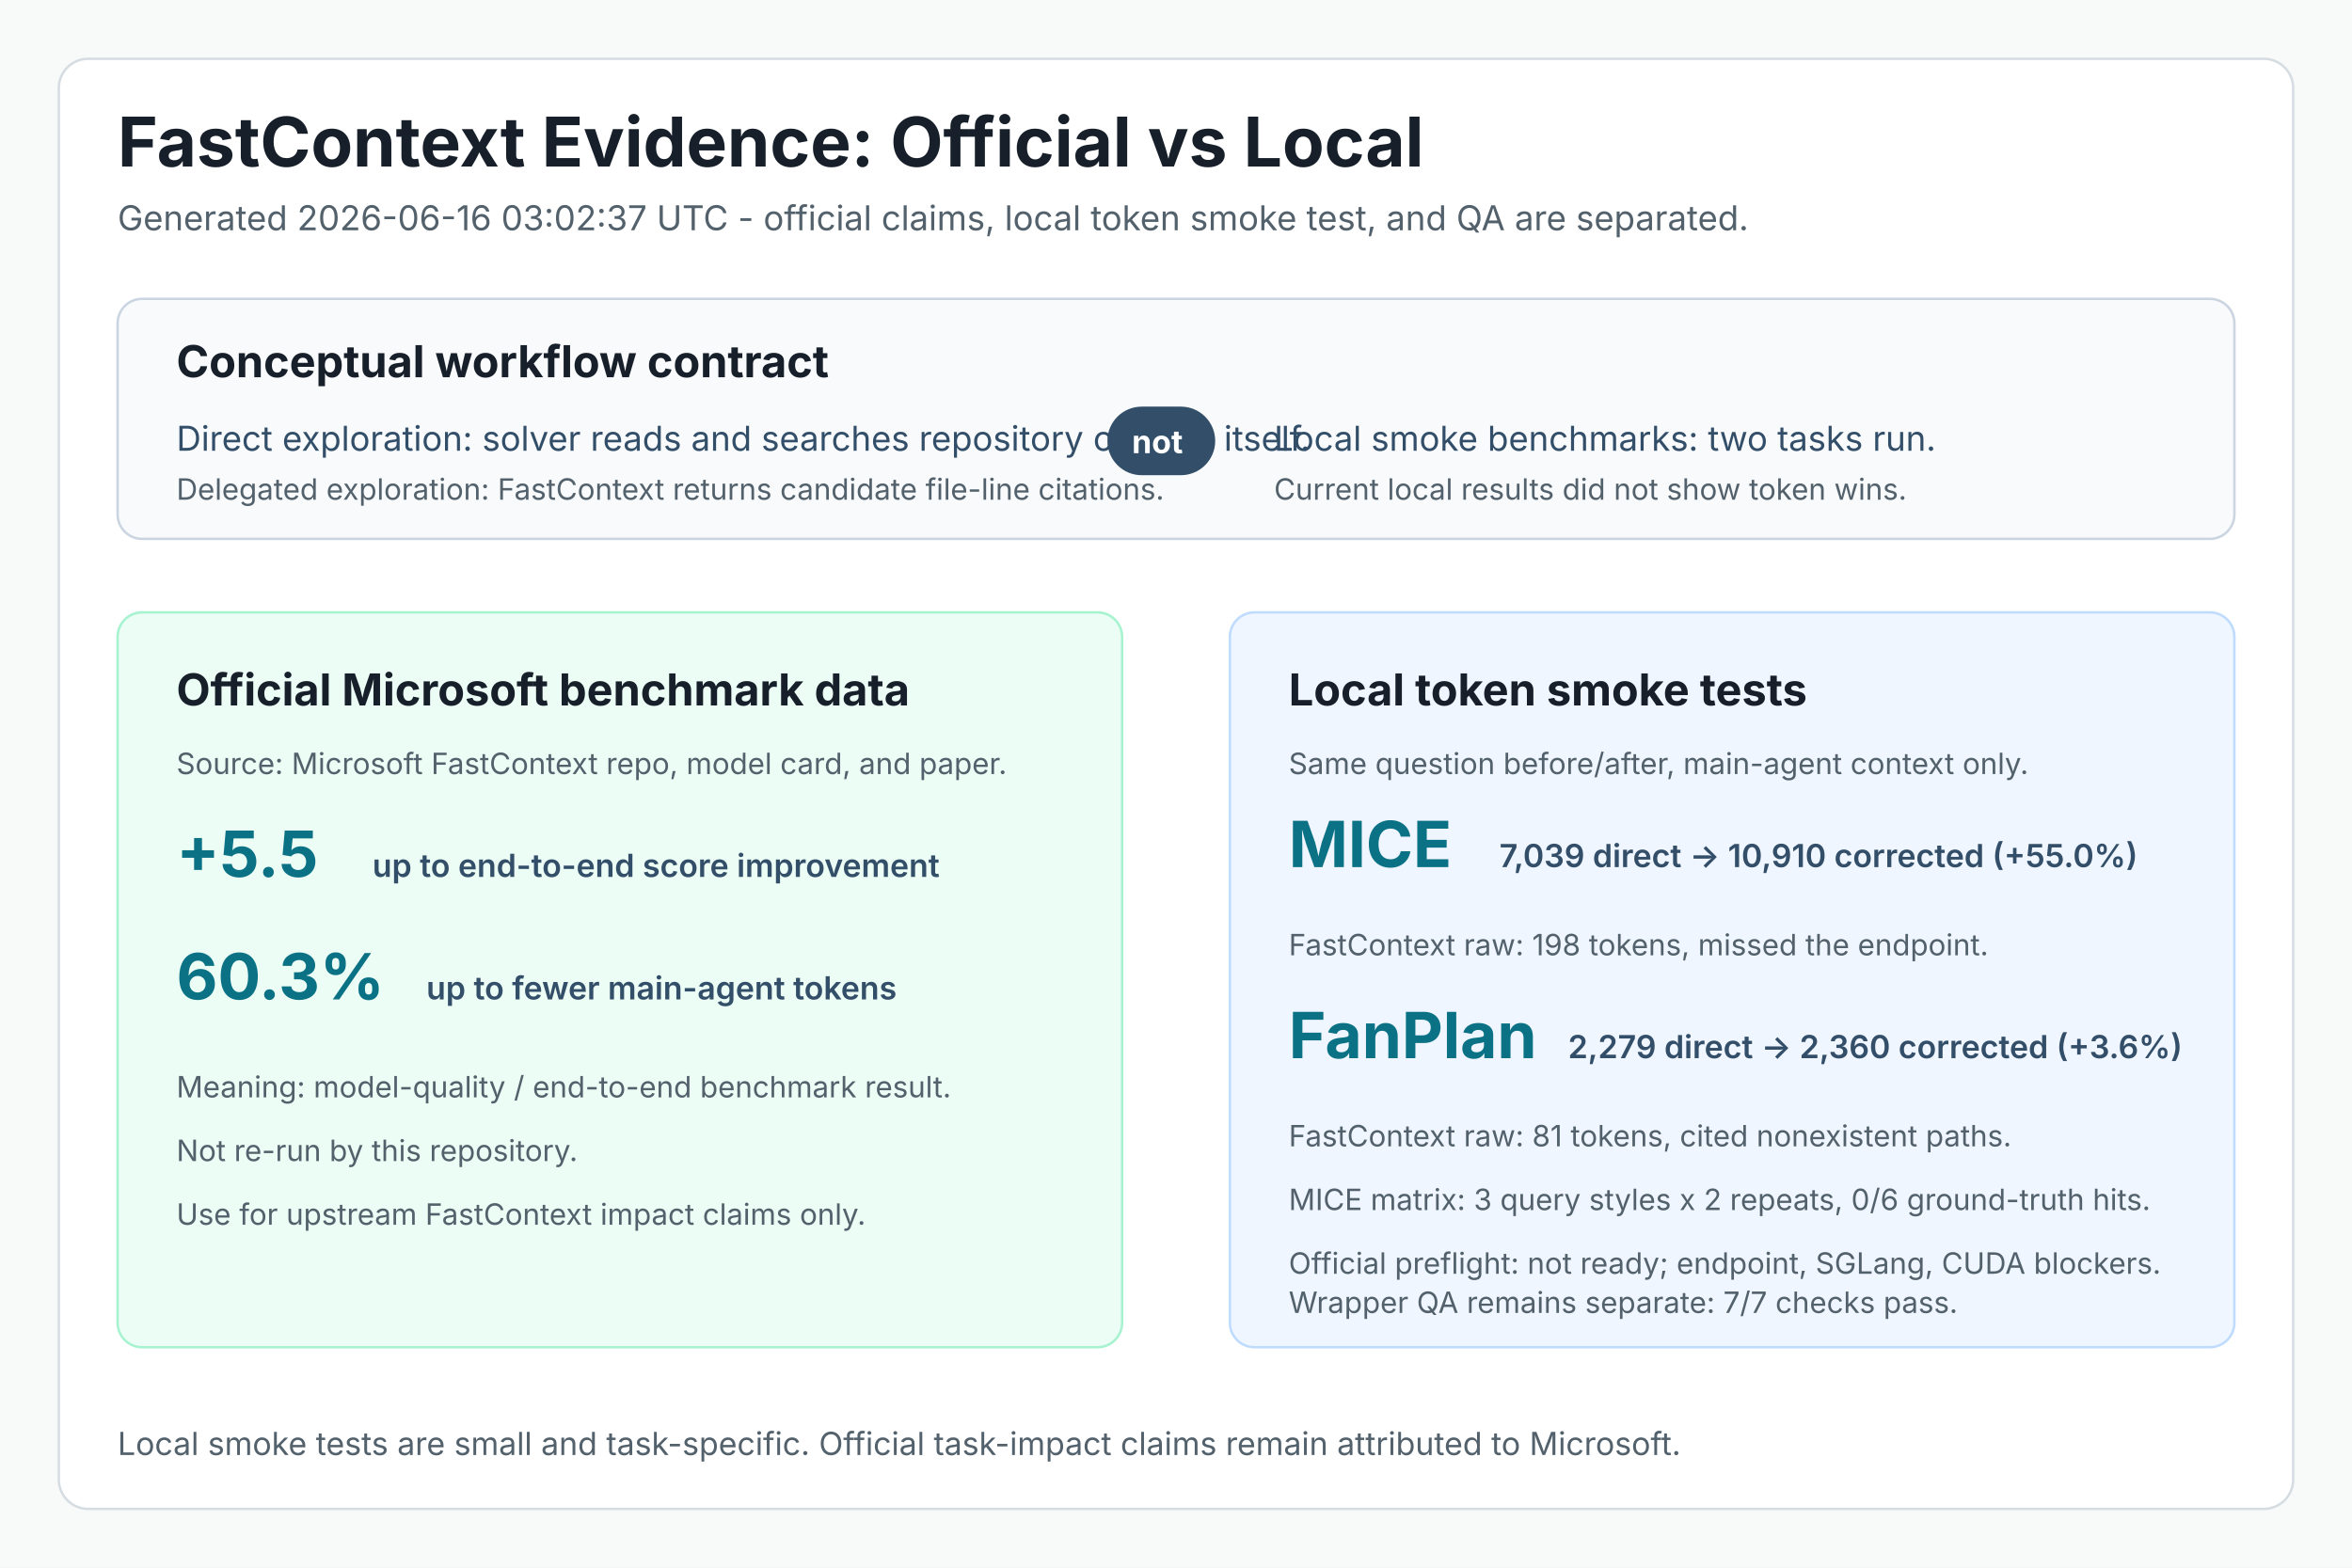
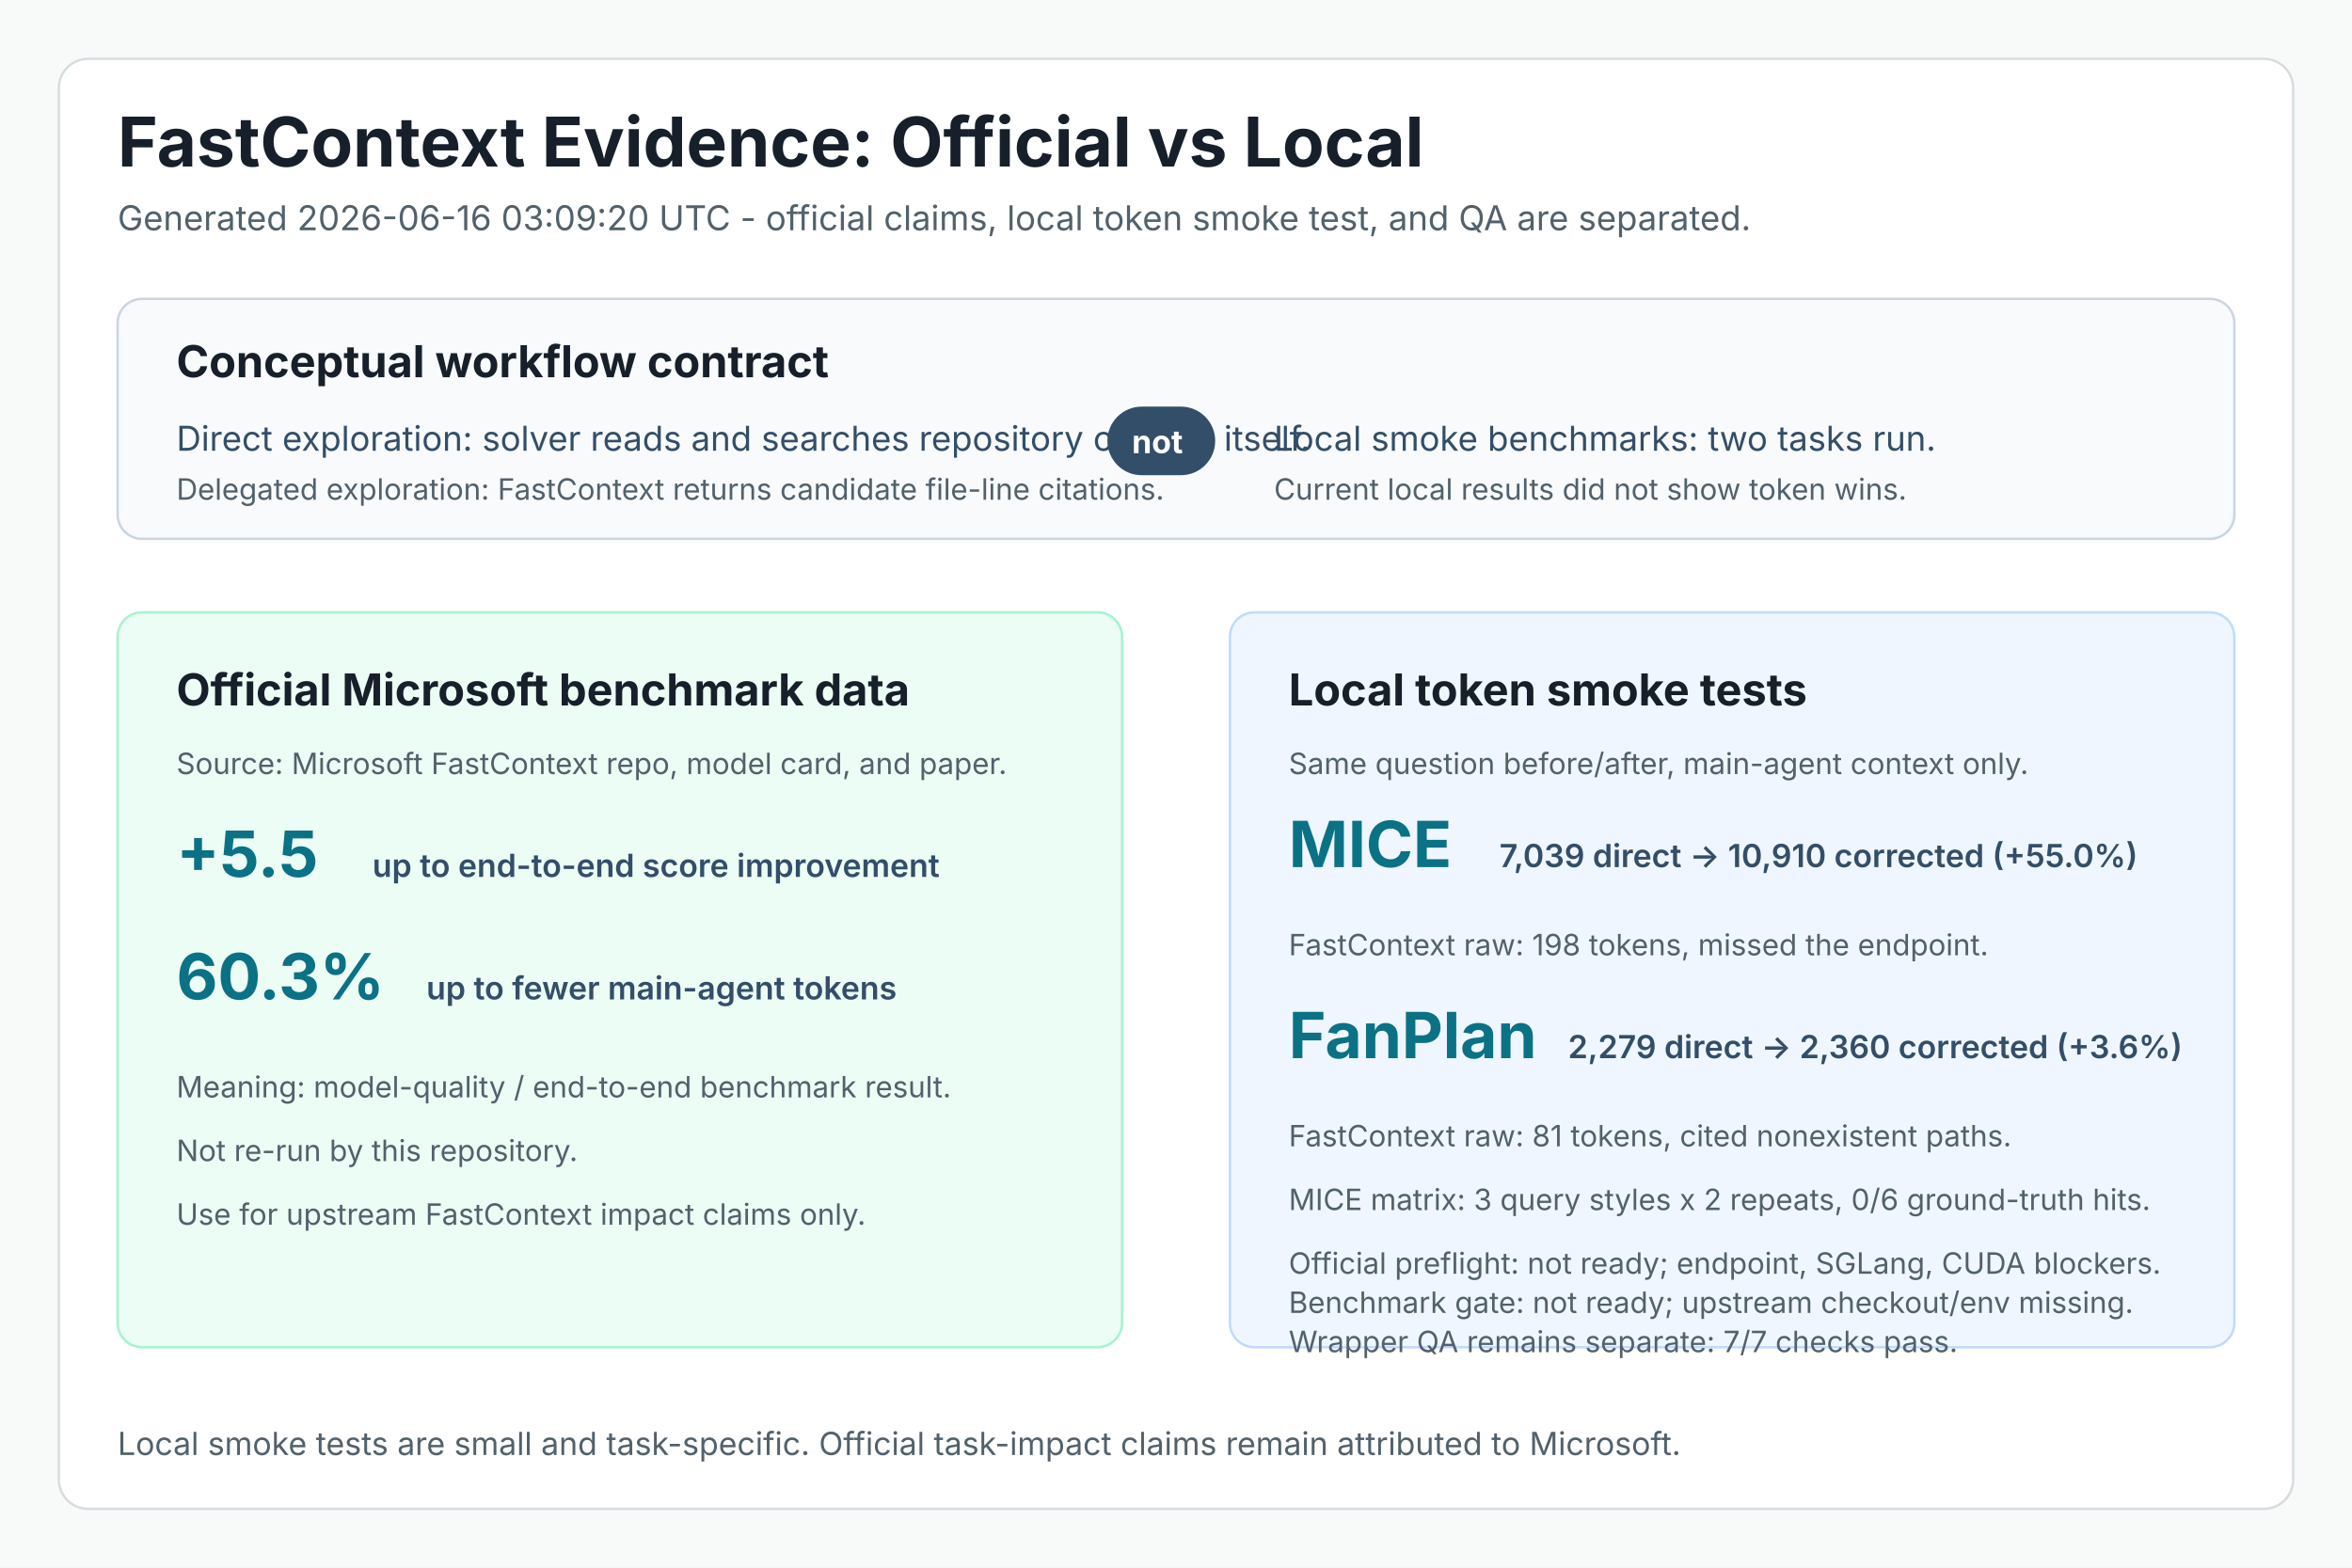
<svg xmlns="http://www.w3.org/2000/svg" width="960" height="640" viewBox="0 0 960 640" role="img" aria-labelledby="title desc">
  <style>
    .title { font: 700 28px -apple-system, BlinkMacSystemFont, "Segoe UI", sans-serif; fill: #17202a; }
    .subtitle { font: 400 14px -apple-system, BlinkMacSystemFont, "Segoe UI", sans-serif; fill: #52616b; }
    .card-title { font: 700 18px -apple-system, BlinkMacSystemFont, "Segoe UI", sans-serif; fill: #17202a; }
    .label { font: 600 15px -apple-system, BlinkMacSystemFont, "Segoe UI", sans-serif; fill: #1f2933; }
    .body { font: 400 14px -apple-system, BlinkMacSystemFont, "Segoe UI", sans-serif; fill: #334e68; }
    .metric { font: 700 26px -apple-system, BlinkMacSystemFont, "Segoe UI", sans-serif; fill: #0b7285; }
    .metric-label { font: 600 13px -apple-system, BlinkMacSystemFont, "Segoe UI", sans-serif; fill: #334e68; }
    .pill { font: 700 13px -apple-system, BlinkMacSystemFont, "Segoe UI", sans-serif; fill: #ffffff; }
    .fine { font: 400 12px -apple-system, BlinkMacSystemFont, "Segoe UI", sans-serif; fill: #52616b; }
    .note { font: 400 13px -apple-system, BlinkMacSystemFont, "Segoe UI", sans-serif; fill: #52616b; }
  </style>
  <rect width="960" height="640" fill="#f8faf9" />
  <rect x="24" y="24" width="912" height="592" rx="12" fill="#ffffff" stroke="#d6dde2" />
  <text x="48" y="68" class="title">FastContext Evidence: Official vs Local</text>
-   <text x="48" y="94" class="subtitle">Generated 2026-06-16 03:02:37 UTC - official claims, local token smoke test, and QA are separated.</text>
+   <text x="48" y="94" class="subtitle">Generated 2026-06-16 03:09:20 UTC - official claims, local token smoke test, and QA are separated.</text>
  <rect x="48" y="122" width="864" height="98" rx="10" fill="#f8fafc" stroke="#cbd5e1" />
  <text x="72" y="154" class="card-title">Conceptual workflow contract</text>
  <text x="72" y="184" class="body">Direct exploration: solver reads and searches repository context itself.</text>
  <text x="72" y="204" class="fine">Delegated exploration: FastContext returns candidate file-line citations.</text>
  <rect x="452" y="166" width="44" height="28" rx="14" fill="#334e68" />
  <text x="462" y="185" class="pill">not</text>
  <text x="520" y="184" class="body">Local smoke benchmarks: two tasks run.</text>
  <text x="520" y="204" class="fine">Current local results did not show token wins.</text>
  <rect x="48" y="250" width="410" height="300" rx="10" fill="#ecfdf5" stroke="#a7f3d0" />
  <text x="72" y="288" class="card-title">Official Microsoft benchmark data</text>
  <text x="72" y="316" class="fine">Source: Microsoft FastContext repo, model card, and paper.</text>
  <text x="72" y="358" class="metric">+5.5</text>
  <text x="152" y="358" class="metric-label">up to end-to-end score improvement</text>
  <text x="72" y="408" class="metric">60.3%</text>
  <text x="174" y="408" class="metric-label">up to fewer main-agent tokens</text>
  <text x="72" y="448" class="fine">Meaning: model-quality / end-to-end benchmark result.</text>
  <text x="72" y="474" class="fine">Not re-run by this repository.</text>
  <text x="72" y="500" class="fine">Use for upstream FastContext impact claims only.</text>
  <rect x="502" y="250" width="410" height="300" rx="10" fill="#eff6ff" stroke="#bfdbfe" />
  <text x="526" y="288" class="card-title">Local token smoke tests</text>
  <text x="526" y="316" class="fine">Same question before/after, main-agent context only.</text>
  <text x="526" y="354" class="metric">MICE</text>
  <text x="612" y="354" class="metric-label">7,039 direct -&gt; 10,910 corrected (+55.0%)</text>
  <text x="526" y="390" class="fine">FastContext raw: 198 tokens, missed the endpoint.</text>
  <text x="526" y="432" class="metric">FanPlan</text>
  <text x="640" y="432" class="metric-label">2,279 direct -&gt; 2,360 corrected (+3.6%)</text>
  <text x="526" y="468" class="fine">FastContext raw: 81 tokens, cited nonexistent paths.</text>
  <text x="526" y="494" class="fine">MICE matrix: 3 query styles x 2 repeats, 0/6 ground-truth hits.</text>
  <text x="526" y="520" class="fine">Official preflight: not ready; endpoint, SGLang, CUDA blockers.</text>
-   <text x="526" y="536" class="fine">Wrapper QA remains separate: 7/7 checks pass.</text>
+   <text x="526" y="536" class="fine">Benchmark gate: not ready; upstream checkout/env missing.</text>
+   <text x="526" y="552" class="fine">Wrapper QA remains separate: 7/7 checks pass.</text>
  <text x="48" y="594" class="note">Local smoke tests are small and task-specific. Official task-impact claims remain attributed to Microsoft.</text>
</svg>
